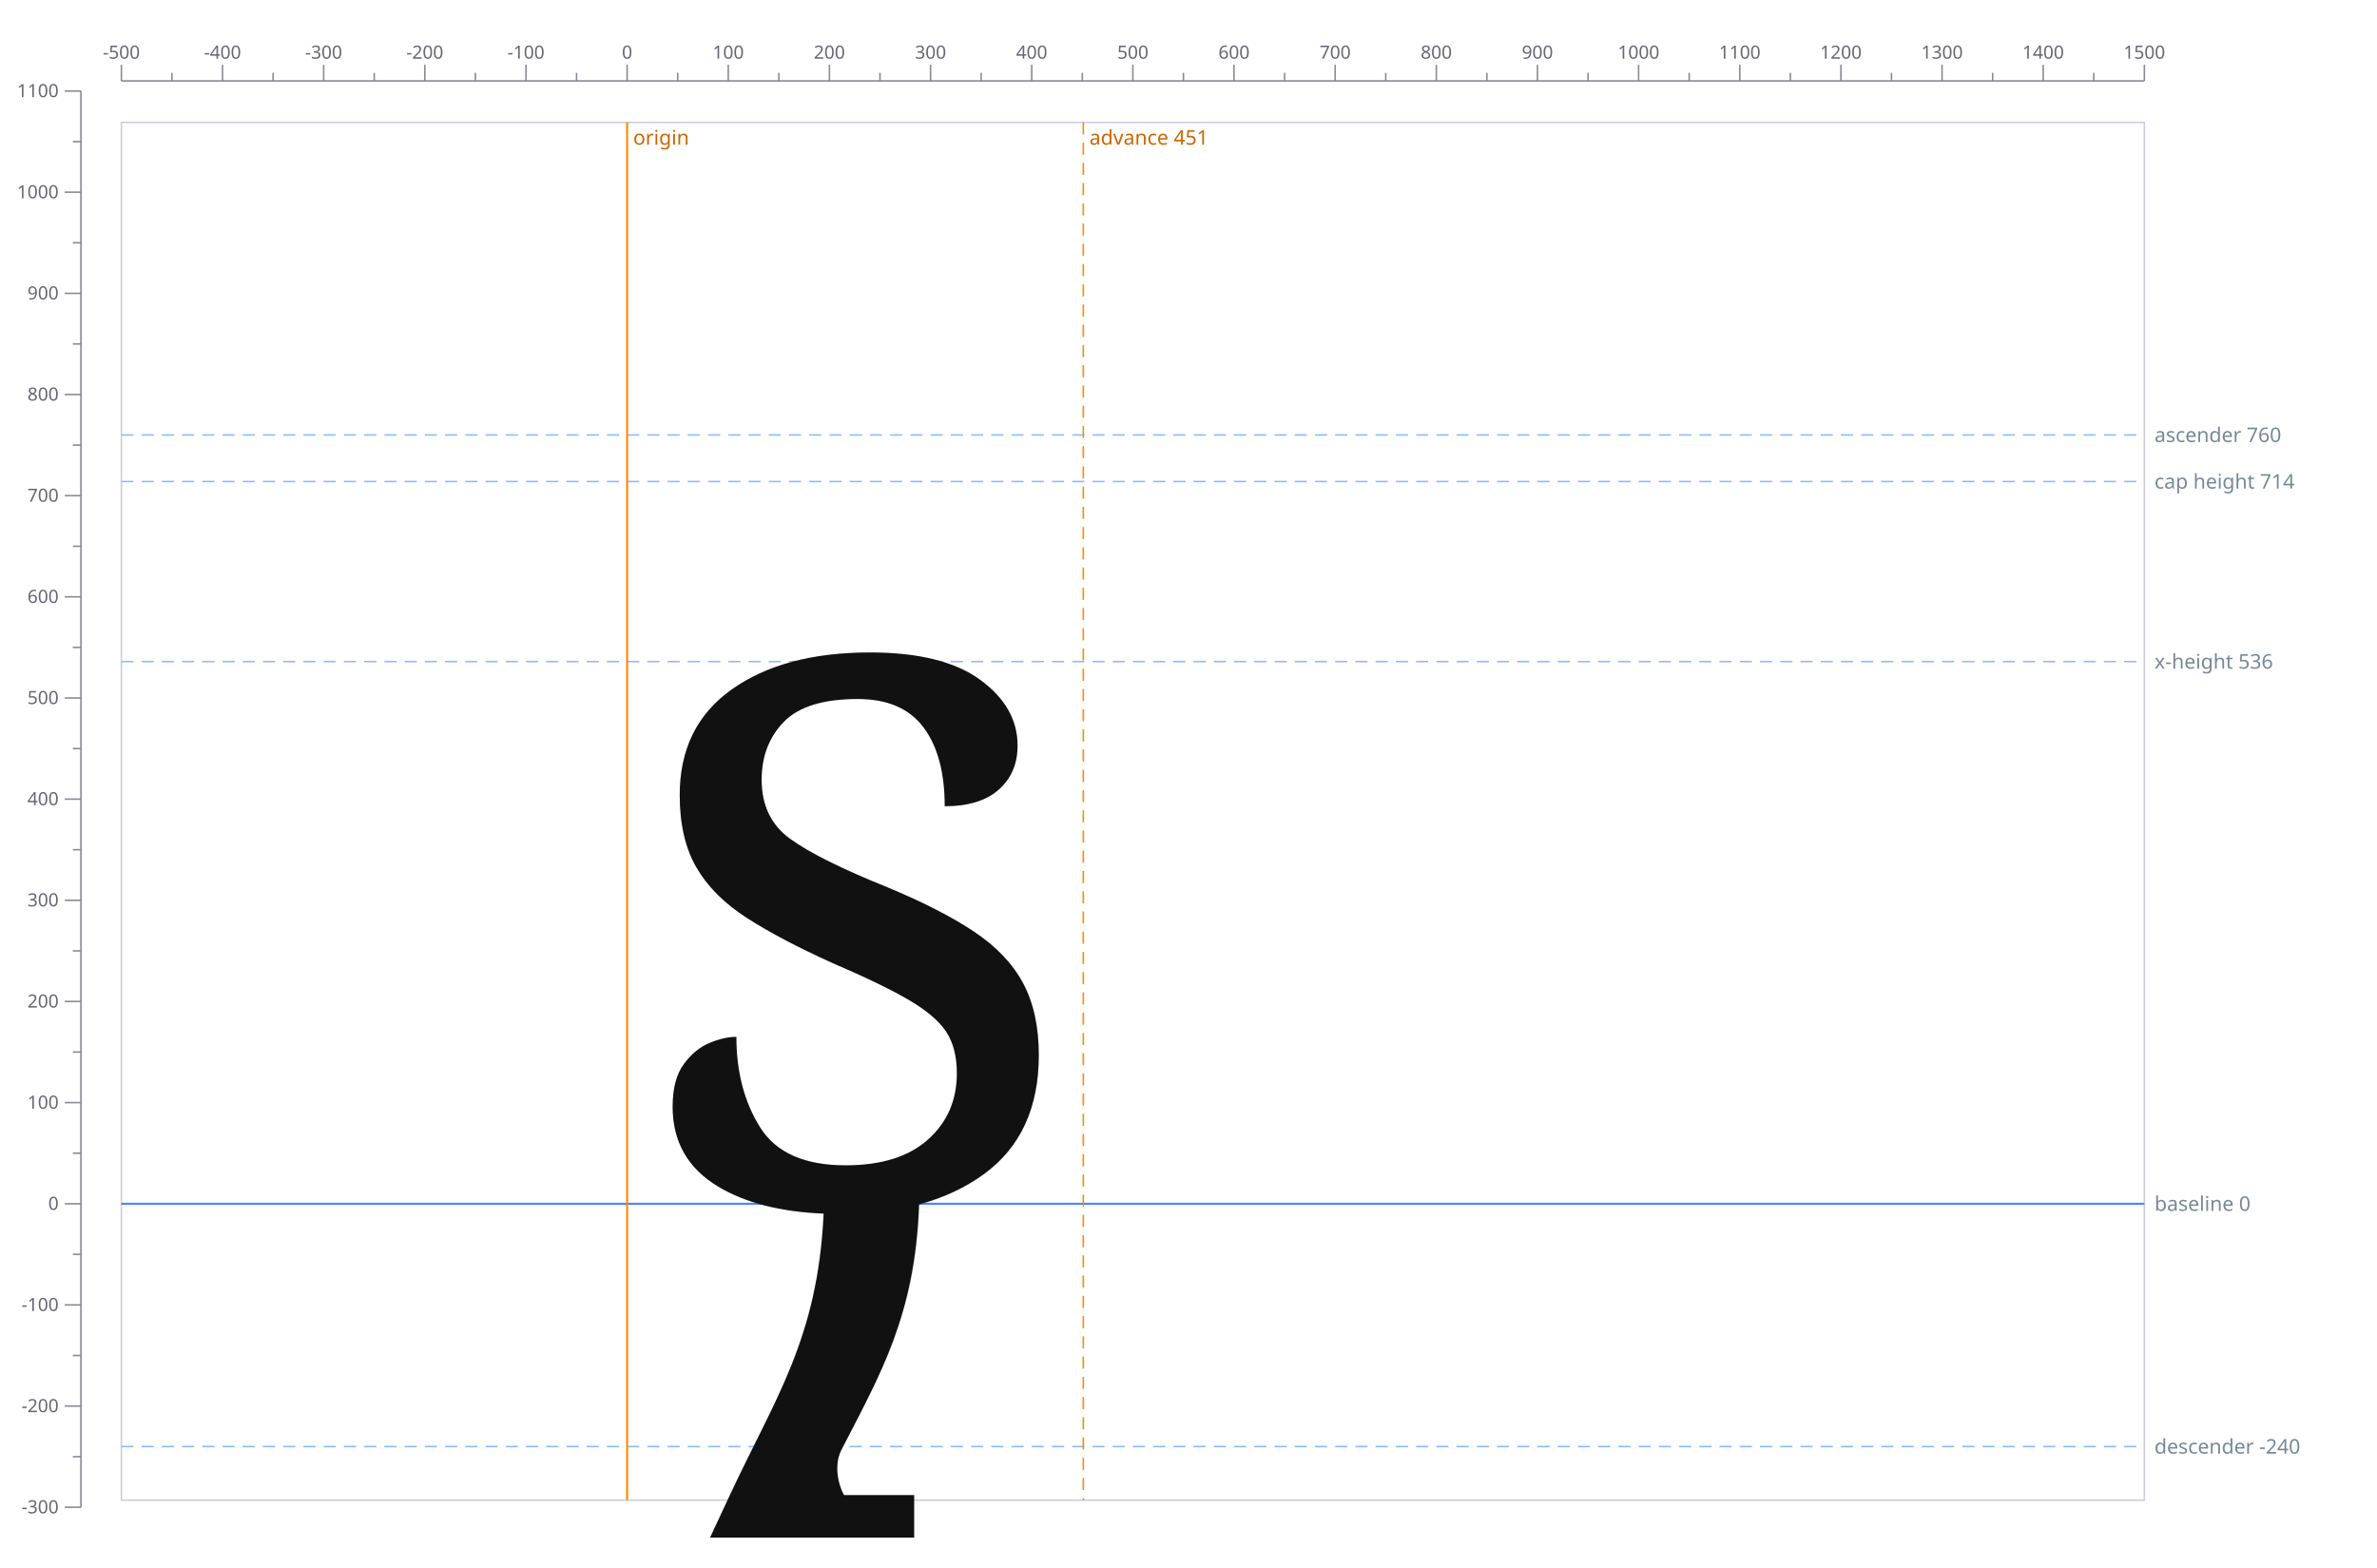
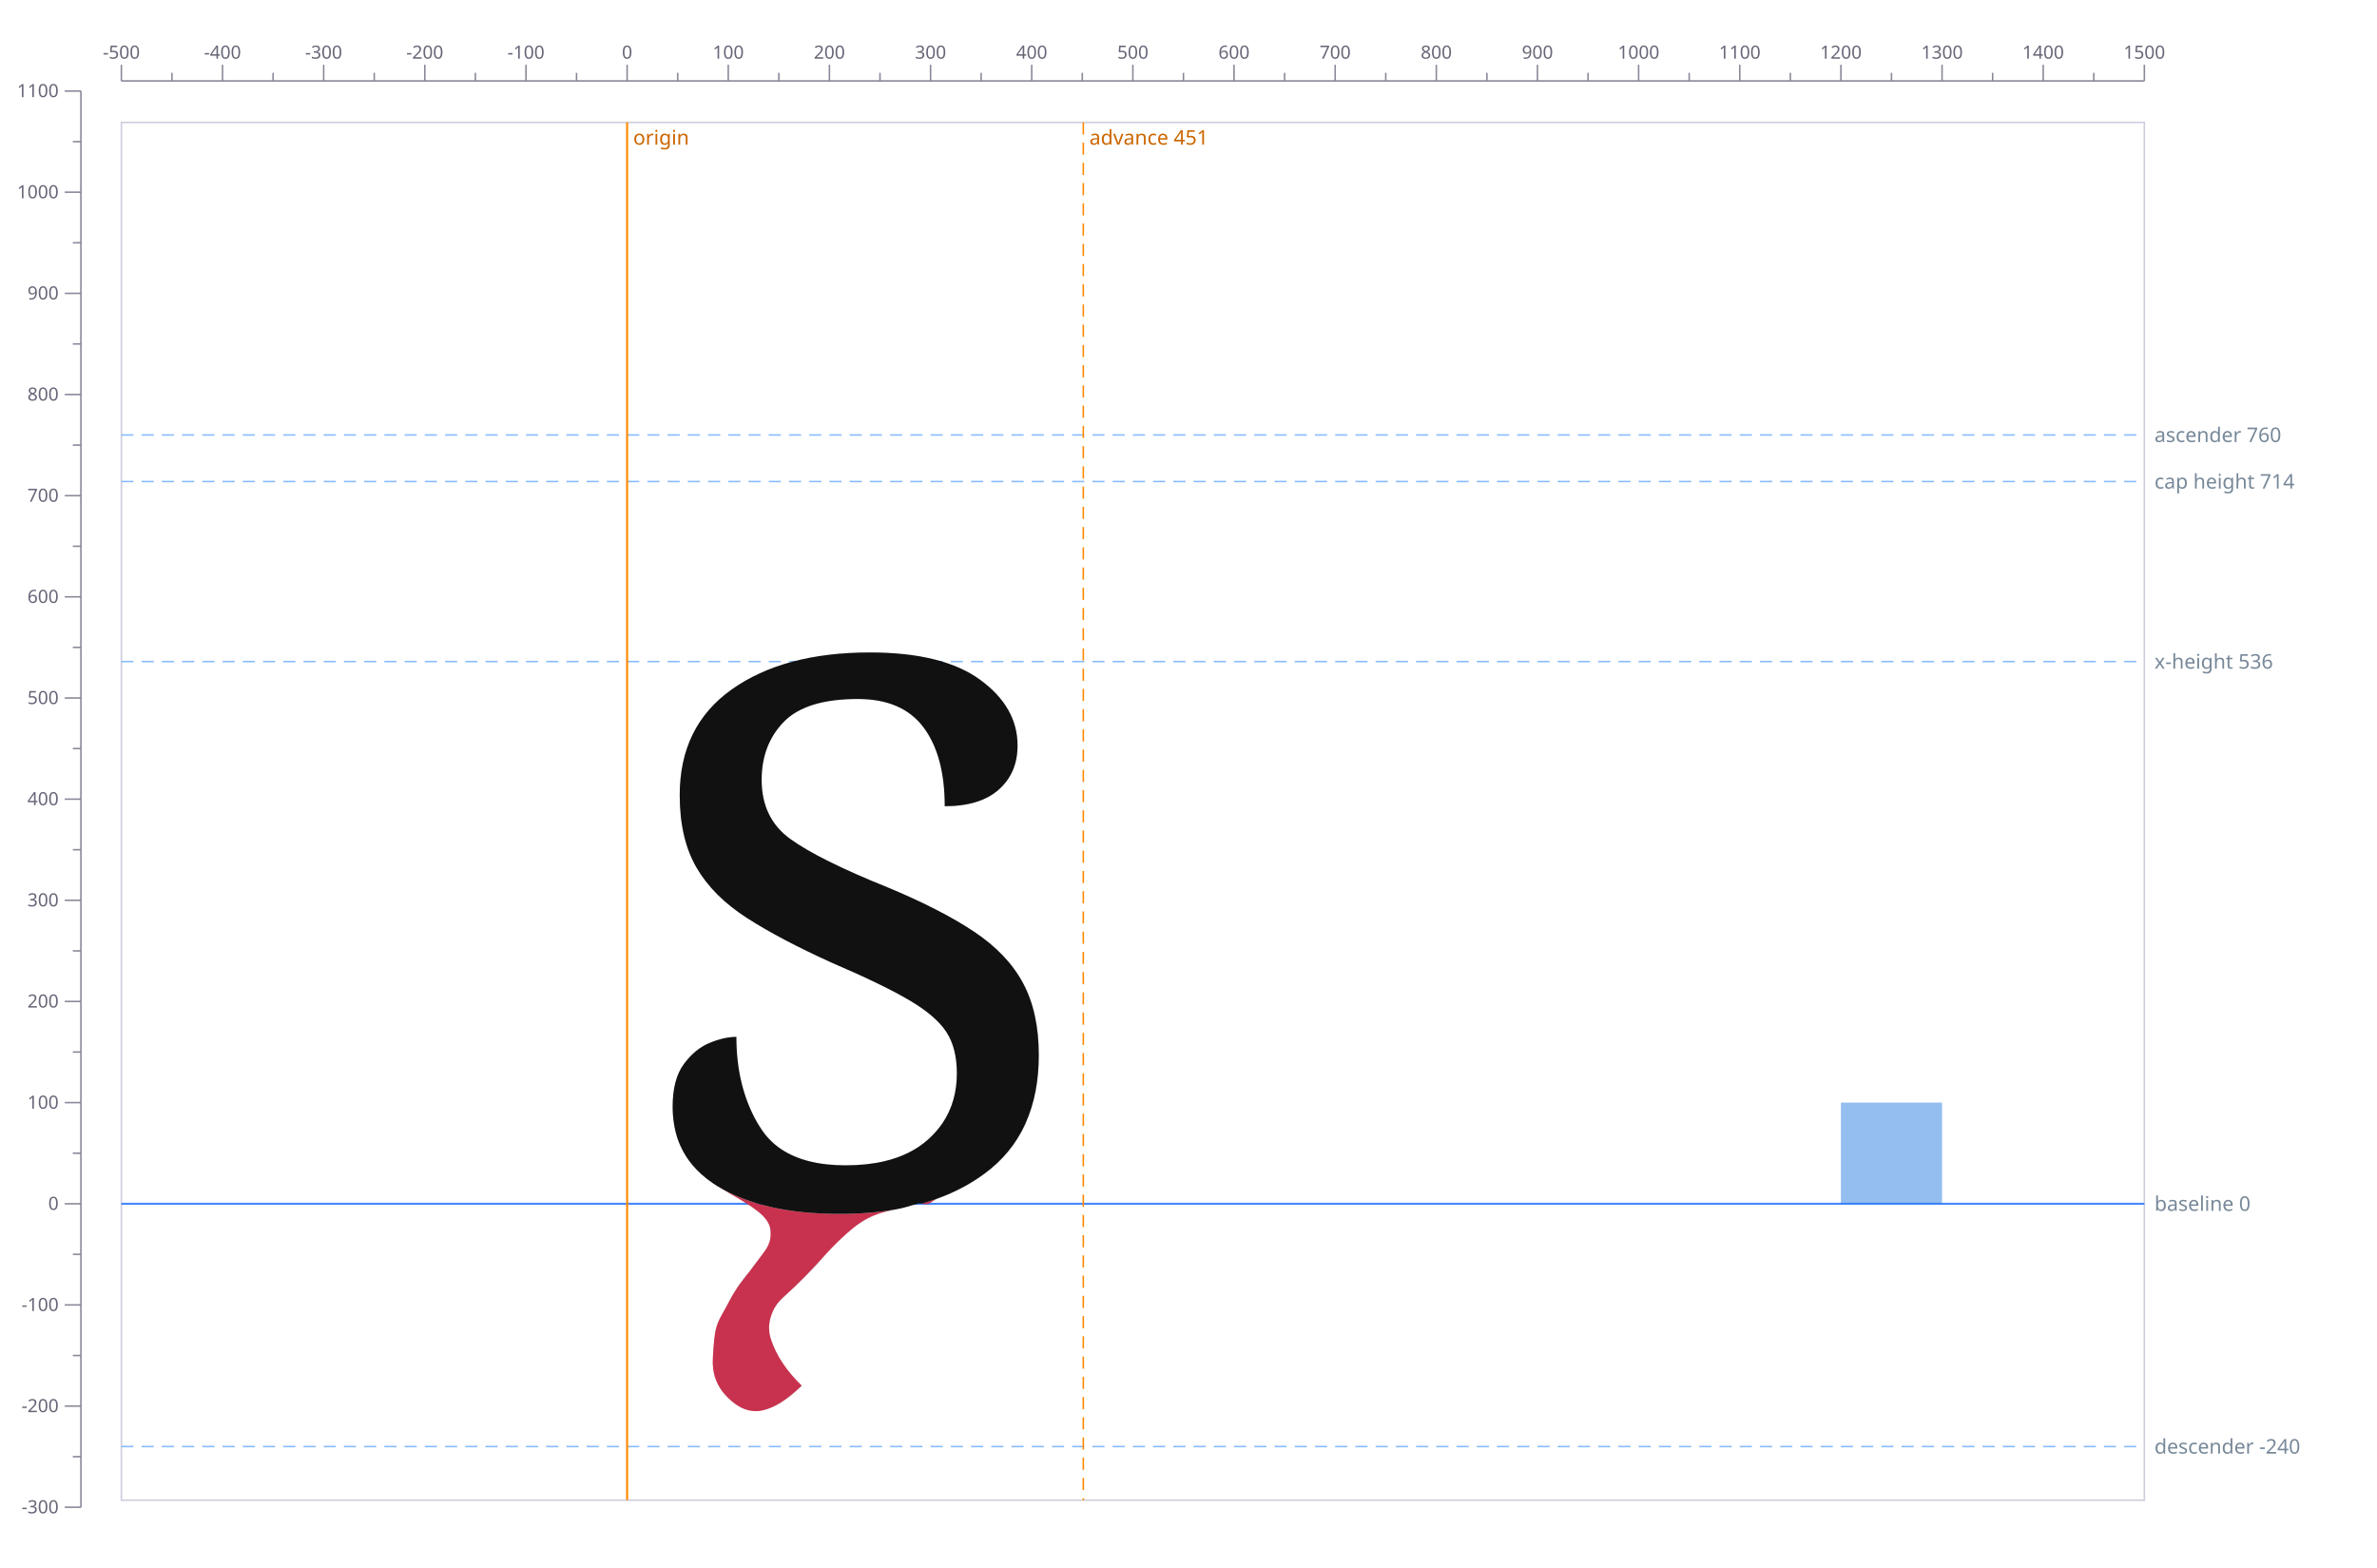
<svg xmlns="http://www.w3.org/2000/svg" viewBox="0 0 2350 1550" data-glyph="s_uni0316" data-family="serif" data-origin="620 1190" data-upm="1000" data-advance="451">
  <g id="guides">
    <rect x="120" y="121" width="2000" height="1362" fill="none" stroke="#ccd" stroke-width="1.5" />
    <line x1="120" x2="2120" y1="1430" y2="1430" stroke="#8bf" stroke-width="1.5" stroke-dasharray="12 8" />
    <text x="2130" y="1437" fill="#789" font-family="sans-serif" font-size="20">descender -240</text>
    <line x1="120" x2="2120" y1="1190" y2="1190" stroke="#48f" stroke-width="2" />
    <text x="2130" y="1197" fill="#789" font-family="sans-serif" font-size="20">baseline 0</text>
    <line x1="120" x2="2120" y1="654" y2="654" stroke="#8bf" stroke-width="1.5" stroke-dasharray="12 8" />
    <text x="2130" y="661" fill="#789" font-family="sans-serif" font-size="20">x-height 536</text>
    <line x1="120" x2="2120" y1="476" y2="476" stroke="#8bf" stroke-width="1.5" stroke-dasharray="12 8" />
    <text x="2130" y="483" fill="#789" font-family="sans-serif" font-size="20">cap height 714</text>
    <line x1="120" x2="2120" y1="430" y2="430" stroke="#8bf" stroke-width="1.5" stroke-dasharray="12 8" />
    <text x="2130" y="437" fill="#789" font-family="sans-serif" font-size="20">ascender 760</text>
    <line x1="620" x2="620" y1="121" y2="1483" stroke="#f80" stroke-width="2" />
    <text x="626" y="143" fill="#c60" font-family="sans-serif" font-size="20">origin</text>
    <line x1="1071" x2="1071" y1="121" y2="1483" stroke="#f80" stroke-width="1.5" stroke-dasharray="12 8" />
    <text x="1077" y="143" fill="#c60" font-family="sans-serif" font-size="20">advance 451</text>
    <line x1="120" x2="2120" y1="80" y2="80" stroke="#889" stroke-width="1.5" />
    <line x1="120" x2="120" y1="80" y2="64" stroke="#889" stroke-width="1.5" />
    <text x="120" y="58" fill="#667" font-family="sans-serif" font-size="18" text-anchor="middle">-500</text>
    <line x1="170" x2="170" y1="80" y2="72" stroke="#889" stroke-width="1.5" />
    <line x1="220" x2="220" y1="80" y2="64" stroke="#889" stroke-width="1.5" />
    <text x="220" y="58" fill="#667" font-family="sans-serif" font-size="18" text-anchor="middle">-400</text>
    <line x1="270" x2="270" y1="80" y2="72" stroke="#889" stroke-width="1.5" />
    <line x1="320" x2="320" y1="80" y2="64" stroke="#889" stroke-width="1.5" />
    <text x="320" y="58" fill="#667" font-family="sans-serif" font-size="18" text-anchor="middle">-300</text>
    <line x1="370" x2="370" y1="80" y2="72" stroke="#889" stroke-width="1.5" />
    <line x1="420" x2="420" y1="80" y2="64" stroke="#889" stroke-width="1.5" />
    <text x="420" y="58" fill="#667" font-family="sans-serif" font-size="18" text-anchor="middle">-200</text>
    <line x1="470" x2="470" y1="80" y2="72" stroke="#889" stroke-width="1.5" />
    <line x1="520" x2="520" y1="80" y2="64" stroke="#889" stroke-width="1.5" />
    <text x="520" y="58" fill="#667" font-family="sans-serif" font-size="18" text-anchor="middle">-100</text>
    <line x1="570" x2="570" y1="80" y2="72" stroke="#889" stroke-width="1.5" />
    <line x1="620" x2="620" y1="80" y2="64" stroke="#889" stroke-width="1.5" />
    <text x="620" y="58" fill="#667" font-family="sans-serif" font-size="18" text-anchor="middle">0</text>
    <line x1="670" x2="670" y1="80" y2="72" stroke="#889" stroke-width="1.5" />
    <line x1="720" x2="720" y1="80" y2="64" stroke="#889" stroke-width="1.5" />
    <text x="720" y="58" fill="#667" font-family="sans-serif" font-size="18" text-anchor="middle">100</text>
    <line x1="770" x2="770" y1="80" y2="72" stroke="#889" stroke-width="1.5" />
    <line x1="820" x2="820" y1="80" y2="64" stroke="#889" stroke-width="1.5" />
    <text x="820" y="58" fill="#667" font-family="sans-serif" font-size="18" text-anchor="middle">200</text>
    <line x1="870" x2="870" y1="80" y2="72" stroke="#889" stroke-width="1.5" />
    <line x1="920" x2="920" y1="80" y2="64" stroke="#889" stroke-width="1.5" />
    <text x="920" y="58" fill="#667" font-family="sans-serif" font-size="18" text-anchor="middle">300</text>
    <line x1="970" x2="970" y1="80" y2="72" stroke="#889" stroke-width="1.5" />
    <line x1="1020" x2="1020" y1="80" y2="64" stroke="#889" stroke-width="1.5" />
    <text x="1020" y="58" fill="#667" font-family="sans-serif" font-size="18" text-anchor="middle">400</text>
    <line x1="1070" x2="1070" y1="80" y2="72" stroke="#889" stroke-width="1.5" />
    <line x1="1120" x2="1120" y1="80" y2="64" stroke="#889" stroke-width="1.5" />
    <text x="1120" y="58" fill="#667" font-family="sans-serif" font-size="18" text-anchor="middle">500</text>
    <line x1="1170" x2="1170" y1="80" y2="72" stroke="#889" stroke-width="1.5" />
    <line x1="1220" x2="1220" y1="80" y2="64" stroke="#889" stroke-width="1.5" />
    <text x="1220" y="58" fill="#667" font-family="sans-serif" font-size="18" text-anchor="middle">600</text>
    <line x1="1270" x2="1270" y1="80" y2="72" stroke="#889" stroke-width="1.5" />
    <line x1="1320" x2="1320" y1="80" y2="64" stroke="#889" stroke-width="1.5" />
    <text x="1320" y="58" fill="#667" font-family="sans-serif" font-size="18" text-anchor="middle">700</text>
    <line x1="1370" x2="1370" y1="80" y2="72" stroke="#889" stroke-width="1.5" />
    <line x1="1420" x2="1420" y1="80" y2="64" stroke="#889" stroke-width="1.5" />
    <text x="1420" y="58" fill="#667" font-family="sans-serif" font-size="18" text-anchor="middle">800</text>
    <line x1="1470" x2="1470" y1="80" y2="72" stroke="#889" stroke-width="1.5" />
    <line x1="1520" x2="1520" y1="80" y2="64" stroke="#889" stroke-width="1.5" />
    <text x="1520" y="58" fill="#667" font-family="sans-serif" font-size="18" text-anchor="middle">900</text>
    <line x1="1570" x2="1570" y1="80" y2="72" stroke="#889" stroke-width="1.5" />
    <line x1="1620" x2="1620" y1="80" y2="64" stroke="#889" stroke-width="1.5" />
    <text x="1620" y="58" fill="#667" font-family="sans-serif" font-size="18" text-anchor="middle">1000</text>
    <line x1="1670" x2="1670" y1="80" y2="72" stroke="#889" stroke-width="1.5" />
    <line x1="1720" x2="1720" y1="80" y2="64" stroke="#889" stroke-width="1.5" />
    <text x="1720" y="58" fill="#667" font-family="sans-serif" font-size="18" text-anchor="middle">1100</text>
    <line x1="1770" x2="1770" y1="80" y2="72" stroke="#889" stroke-width="1.5" />
    <line x1="1820" x2="1820" y1="80" y2="64" stroke="#889" stroke-width="1.5" />
    <text x="1820" y="58" fill="#667" font-family="sans-serif" font-size="18" text-anchor="middle">1200</text>
    <line x1="1870" x2="1870" y1="80" y2="72" stroke="#889" stroke-width="1.5" />
    <line x1="1920" x2="1920" y1="80" y2="64" stroke="#889" stroke-width="1.5" />
    <text x="1920" y="58" fill="#667" font-family="sans-serif" font-size="18" text-anchor="middle">1300</text>
    <line x1="1970" x2="1970" y1="80" y2="72" stroke="#889" stroke-width="1.5" />
    <line x1="2020" x2="2020" y1="80" y2="64" stroke="#889" stroke-width="1.5" />
    <text x="2020" y="58" fill="#667" font-family="sans-serif" font-size="18" text-anchor="middle">1400</text>
    <line x1="2070" x2="2070" y1="80" y2="72" stroke="#889" stroke-width="1.5" />
    <line x1="2120" x2="2120" y1="80" y2="64" stroke="#889" stroke-width="1.5" />
    <text x="2120" y="58" fill="#667" font-family="sans-serif" font-size="18" text-anchor="middle">1500</text>
    <line x1="80" x2="80" y1="90" y2="1490" stroke="#889" stroke-width="1.5" />
    <line x1="80" x2="64" y1="1490" y2="1490" stroke="#889" stroke-width="1.5" />
    <text x="58" y="1496" fill="#667" font-family="sans-serif" font-size="18" text-anchor="end">-300</text>
    <line x1="80" x2="72" y1="1440" y2="1440" stroke="#889" stroke-width="1.5" />
    <line x1="80" x2="64" y1="1390" y2="1390" stroke="#889" stroke-width="1.5" />
    <text x="58" y="1396" fill="#667" font-family="sans-serif" font-size="18" text-anchor="end">-200</text>
    <line x1="80" x2="72" y1="1340" y2="1340" stroke="#889" stroke-width="1.5" />
    <line x1="80" x2="64" y1="1290" y2="1290" stroke="#889" stroke-width="1.5" />
    <text x="58" y="1296" fill="#667" font-family="sans-serif" font-size="18" text-anchor="end">-100</text>
    <line x1="80" x2="72" y1="1240" y2="1240" stroke="#889" stroke-width="1.5" />
    <line x1="80" x2="64" y1="1190" y2="1190" stroke="#889" stroke-width="1.5" />
    <text x="58" y="1196" fill="#667" font-family="sans-serif" font-size="18" text-anchor="end">0</text>
    <line x1="80" x2="72" y1="1140" y2="1140" stroke="#889" stroke-width="1.5" />
    <line x1="80" x2="64" y1="1090" y2="1090" stroke="#889" stroke-width="1.5" />
    <text x="58" y="1096" fill="#667" font-family="sans-serif" font-size="18" text-anchor="end">100</text>
    <line x1="80" x2="72" y1="1040" y2="1040" stroke="#889" stroke-width="1.5" />
    <line x1="80" x2="64" y1="990" y2="990" stroke="#889" stroke-width="1.5" />
    <text x="58" y="996" fill="#667" font-family="sans-serif" font-size="18" text-anchor="end">200</text>
    <line x1="80" x2="72" y1="940" y2="940" stroke="#889" stroke-width="1.5" />
    <line x1="80" x2="64" y1="890" y2="890" stroke="#889" stroke-width="1.5" />
    <text x="58" y="896" fill="#667" font-family="sans-serif" font-size="18" text-anchor="end">300</text>
    <line x1="80" x2="72" y1="840" y2="840" stroke="#889" stroke-width="1.5" />
    <line x1="80" x2="64" y1="790" y2="790" stroke="#889" stroke-width="1.5" />
    <text x="58" y="796" fill="#667" font-family="sans-serif" font-size="18" text-anchor="end">400</text>
    <line x1="80" x2="72" y1="740" y2="740" stroke="#889" stroke-width="1.5" />
    <line x1="80" x2="64" y1="690" y2="690" stroke="#889" stroke-width="1.5" />
    <text x="58" y="696" fill="#667" font-family="sans-serif" font-size="18" text-anchor="end">500</text>
    <line x1="80" x2="72" y1="640" y2="640" stroke="#889" stroke-width="1.5" />
    <line x1="80" x2="64" y1="590" y2="590" stroke="#889" stroke-width="1.5" />
    <text x="58" y="596" fill="#667" font-family="sans-serif" font-size="18" text-anchor="end">600</text>
    <line x1="80" x2="72" y1="540" y2="540" stroke="#889" stroke-width="1.5" />
    <line x1="80" x2="64" y1="490" y2="490" stroke="#889" stroke-width="1.5" />
    <text x="58" y="496" fill="#667" font-family="sans-serif" font-size="18" text-anchor="end">700</text>
    <line x1="80" x2="72" y1="440" y2="440" stroke="#889" stroke-width="1.5" />
    <line x1="80" x2="64" y1="390" y2="390" stroke="#889" stroke-width="1.5" />
    <text x="58" y="396" fill="#667" font-family="sans-serif" font-size="18" text-anchor="end">800</text>
    <line x1="80" x2="72" y1="340" y2="340" stroke="#889" stroke-width="1.5" />
    <line x1="80" x2="64" y1="290" y2="290" stroke="#889" stroke-width="1.5" />
    <text x="58" y="296" fill="#667" font-family="sans-serif" font-size="18" text-anchor="end">900</text>
    <line x1="80" x2="72" y1="240" y2="240" stroke="#889" stroke-width="1.5" />
    <line x1="80" x2="64" y1="190" y2="190" stroke="#889" stroke-width="1.5" />
    <text x="58" y="196" fill="#667" font-family="sans-serif" font-size="18" text-anchor="end">1000</text>
    <line x1="80" x2="72" y1="140" y2="140" stroke="#889" stroke-width="1.5" />
    <line x1="80" x2="64" y1="90" y2="90" stroke="#889" stroke-width="1.5" />
    <text x="58" y="96" fill="#667" font-family="sans-serif" font-size="18" text-anchor="end">1100</text>
-     <path id="ghost" fill="#000" opacity="0.14" d="M665 1094Q665 1067 676.0 1052.0Q687 1037 701.5 1031.0Q716 1025 728 1025Q728 1077 751.5 1114.5Q775 1152 836 1152Q889 1152 917.5 1126.5Q946 1101 946 1061Q946 1036 935.5 1020.0Q925 1004 898.5 988.5Q872 973 823 952Q772 929 738.5 907.5Q705 886 688.5 857.5Q672 829 672 786Q672 718 723.5 681.5Q775 645 860 645Q932 645 969.0 672.0Q1006 699 1006 737Q1006 764 987.5 780.5Q969 797 934 797Q934 747 913.0 719.0Q892 691 848 691Q797 691 775.0 713.5Q753 736 753 771Q753 809 781.5 829.5Q810 850 877 877Q930 899 963.0 921.0Q996 943 1011.5 972.0Q1027 1001 1027 1043Q1027 1121 973 1160Q945 1181 909 1191Q907 1245 896.0 1286.0Q885 1327 868.0 1361.5Q851 1396 832 1433Q824 1448 829.0 1463.0Q834 1478 835 1478H904V1520H702L722 1478Q744 1431 764.0 1391.0Q784 1351 797.5 1306.5Q811 1262 814 1200Q750 1197 710 1173Q665 1146 665 1094Z" />
+     <path id="ghost" fill="#000" opacity="0.14" d="M887 1195Q869 1199 858.5 1204.5Q848 1210 836 1220Q827 1228 822.0 1233.5Q817 1239 809 1249Q797 1262 785 1272Q777 1281 771.0 1286.0Q765 1291 762 1302Q759 1313 762 1324Q770 1348 793 1370Q771 1391 754 1394Q736 1398 720 1382Q703 1366 705 1343Q706 1319 708.0 1312.5Q710 1306 717 1294Q720 1288 722.0 1284.5Q724 1281 726 1277Q732 1267 736.5 1262.0Q741 1257 747 1248Q750 1245 752 1242Q757 1236 760.0 1230.5Q763 1225 762 1216Q761 1206 749.0 1197.5Q737 1189 724 1181Q719 1178 714.0 1175.5Q709 1173 705 1170Q693 1161 684 1151Q675 1140 670 1126Q667 1118 666 1110Q665 1102 665 1094Q665 1067 676.0 1052.0Q687 1037 701.5 1031.0Q716 1025 728 1025Q728 1074 749 1110Q750 1112 752 1114Q767 1140 800 1148Q816 1152 836 1152Q857 1152 874 1148Q900 1142 918 1126Q926 1119 932 1110Q946 1089 946 1061Q946 1036 935.5 1020.0Q925 1004 898.5 988.5Q872 973 823 952Q772 929 738.5 907.5Q705 886 688.5 857.5Q672 829 672 786Q672 718 723.5 681.5Q775 645 860 645Q932 645 969.0 672.0Q1006 699 1006 737Q1006 764 987.5 780.5Q969 797 934 797Q934 747 913.0 719.0Q892 691 848 691Q797 691 775.0 713.5Q753 736 753 771Q753 809 781.5 829.5Q810 850 877 877Q930 899 963.0 921.0Q996 943 1011.5 972.0Q1027 1001 1027 1043Q1027 1081 1014 1110V1111Q1000 1141 973 1160Q952 1176 926 1185Q924 1186 922.0 1187.5Q920 1189 918 1190Q915 1191 911 1190Q909 1189 907 1190Q902 1191 897.0 1192.5Q892 1194 887 1195Z" />
  </g>
  <g id="glyph">
-     <path id="shape1" fill="#111" d="M710.0 1173.0Q750.193 1197.116 814.32 1199.692C808.471 1323.735 765.798 1383.17 721.578 1478.0L701.993 1520.0H903.738V1478.0H834.738C833.361 1478.0 821.678 1453.001 831.985 1433C869.958 1359.31 904.781 1300.234 908.645 1190.562Q945.395 1180.692 973.0 1160.5Q1027.0 1121.0 1027.0 1043.0Q1027.0 1001.0 1011.5 972.0Q996.0 943.0 963.0 921.0Q930.0 899.0 877.0 877.0Q810.0 850.0 781.5 829.5Q753.0 809.0 753.0 771.0Q753.0 736.0 775.0 713.5Q797.0 691.0 848.0 691.0Q892.0 691.0 913.0 719.0Q934.0 747.0 934.0 797.0Q969.0 797.0 987.5 780.5Q1006.0 764.0 1006.0 737.0Q1006.0 699.0 969.0 672.0Q932.0 645.0 860.0 645.0Q775.0 645.0 723.5 681.5Q672.0 718.0 672.0 786.0Q672.0 829.0 688.5 857.5Q705.0 886.0 738.5 907.5Q772.0 929.0 823.0 952.0Q872.0 973.0 898.5 988.5Q925.0 1004.0 935.5 1020.0Q946.0 1036.0 946.0 1061.0Q946.0 1101.0 917.5 1126.5Q889.0 1152.0 836.0 1152.0Q775.0 1152.0 751.5 1114.5Q728.0 1077.0 728.0 1025.0Q716.0 1025.0 701.5 1031.0Q687.0 1037.0 676.0 1052.0Q665.0 1067.0 665.0 1094.0Q665.0 1146.0 710.0 1173.0Z" />
+     <path id="tail" fill="#c8324e" d="M830.0 1200.0Q755.0 1200.0 710.0 1173.0Q707.5 1171.5 705.1 1169.9C710.8 1173.7 717.2 1177.4 723.6 1181.1C742.1 1191.7 760.4 1202.3 761.7 1215.9C762.9 1228.0 758.4 1233.9 752.0 1242.3C750.5 1244.2 749.0 1246.2 747.4 1248.5C739.4 1259.6 734.5 1264.2 726.4 1276.8C723.0 1282.1 720.9 1286.6 717.0 1293.7C708.1 1309.5 706.5 1310.8 704.7 1342.9C703.9 1357.9 708.6 1370.8 719.7 1381.8C730.6 1392.6 741.9 1396.8 753.7 1394.3C765.6 1391.8 778.5 1383.5 792.6 1369.8C777.6 1355.2 767.5 1340.0 762.3 1324.2C759.8 1316.8 759.7 1309.5 761.9 1302.2C766.5 1287.2 773.7 1283.5 785.2 1272.5C792.8 1265.2 800.5 1257.3 808.5 1248.6C819.8 1236.2 823.9 1231.3 836.3 1220.1C851.7 1206.2 862.9 1199.6 886.5 1195.4Q860.3 1200.0 830.0 1200.0ZM911.3 1189.8C914.0 1190.4 915.6 1190.7 917.8 1190.0C920.7 1189.1 923.6 1186.0 926.4 1185.0Q919.0 1187.7 911.3 1189.8Z" />
+     <path id="letter" fill="#111" d="M830.0 1200.0Q860.3 1200.0 886.5 1195.4C893.7 1194.2 900.5 1191.7 907.2 1190.0C908.8 1189.6 910.1 1189.6 911.3 1189.8Q919.0 1187.7 926.4 1185.0Q952.3 1175.7 973.0 1160.5Q1000.0 1140.8 1013.5 1111.4Q1013.8 1110.7 1014.1 1110.0Q1027.0 1081.1 1027.0 1043.0Q1027.0 1001.0 1011.5 972.0Q996.0 943.0 963.0 921.0Q930.0 899.0 877.0 877.0Q810.0 850.0 781.5 829.5Q753.0 809.0 753.0 771.0Q753.0 736.0 775.0 713.5Q797.0 691.0 848.0 691.0Q892.0 691.0 913.0 719.0Q934.0 747.0 934.0 797.0Q969.0 797.0 987.5 780.5Q1006.0 764.0 1006.0 737.0Q1006.0 699.0 969.0 672.0Q932.0 645.0 860.0 645.0Q775.0 645.0 723.5 681.5Q672.0 718.0 672.0 786.0Q672.0 829.0 688.5 857.5Q705.0 886.0 738.5 907.5Q772.0 929.0 823.0 952.0Q872.0 973.0 898.5 988.5Q925.0 1004.0 935.5 1020.0Q946.0 1036.0 946.0 1061.0Q946.0 1089.1 932.0 1110.0Q926.0 1118.9 917.5 1126.5Q900.3 1141.9 874.1 1148.0Q857.0 1152.0 836.0 1152.0Q816.1 1152.0 800.2 1148.0Q767.3 1139.8 751.5 1114.5Q750.1 1112.3 748.8 1110.1Q728.0 1073.9 728.0 1025.0Q716.0 1025.0 701.5 1031.0Q687.0 1037.0 676.0 1052.0Q665.0 1067.0 665.0 1094.0Q665.0 1102.3 666.2 1110.0Q667.4 1118.2 669.9 1125.7Q674.7 1139.6 684.0 1151.0Q692.6 1161.5 705.1 1169.9Q707.5 1171.5 710.0 1173.0Q755.0 1200.0 830.0 1200.0Z" />
+   </g>
+   <g id="cut" style="opacity:0.5">
+     <path id="spare-cut" fill="#2a7de1" d="M1820 1190h100v-100h-100z" />
  </g>
</svg>
